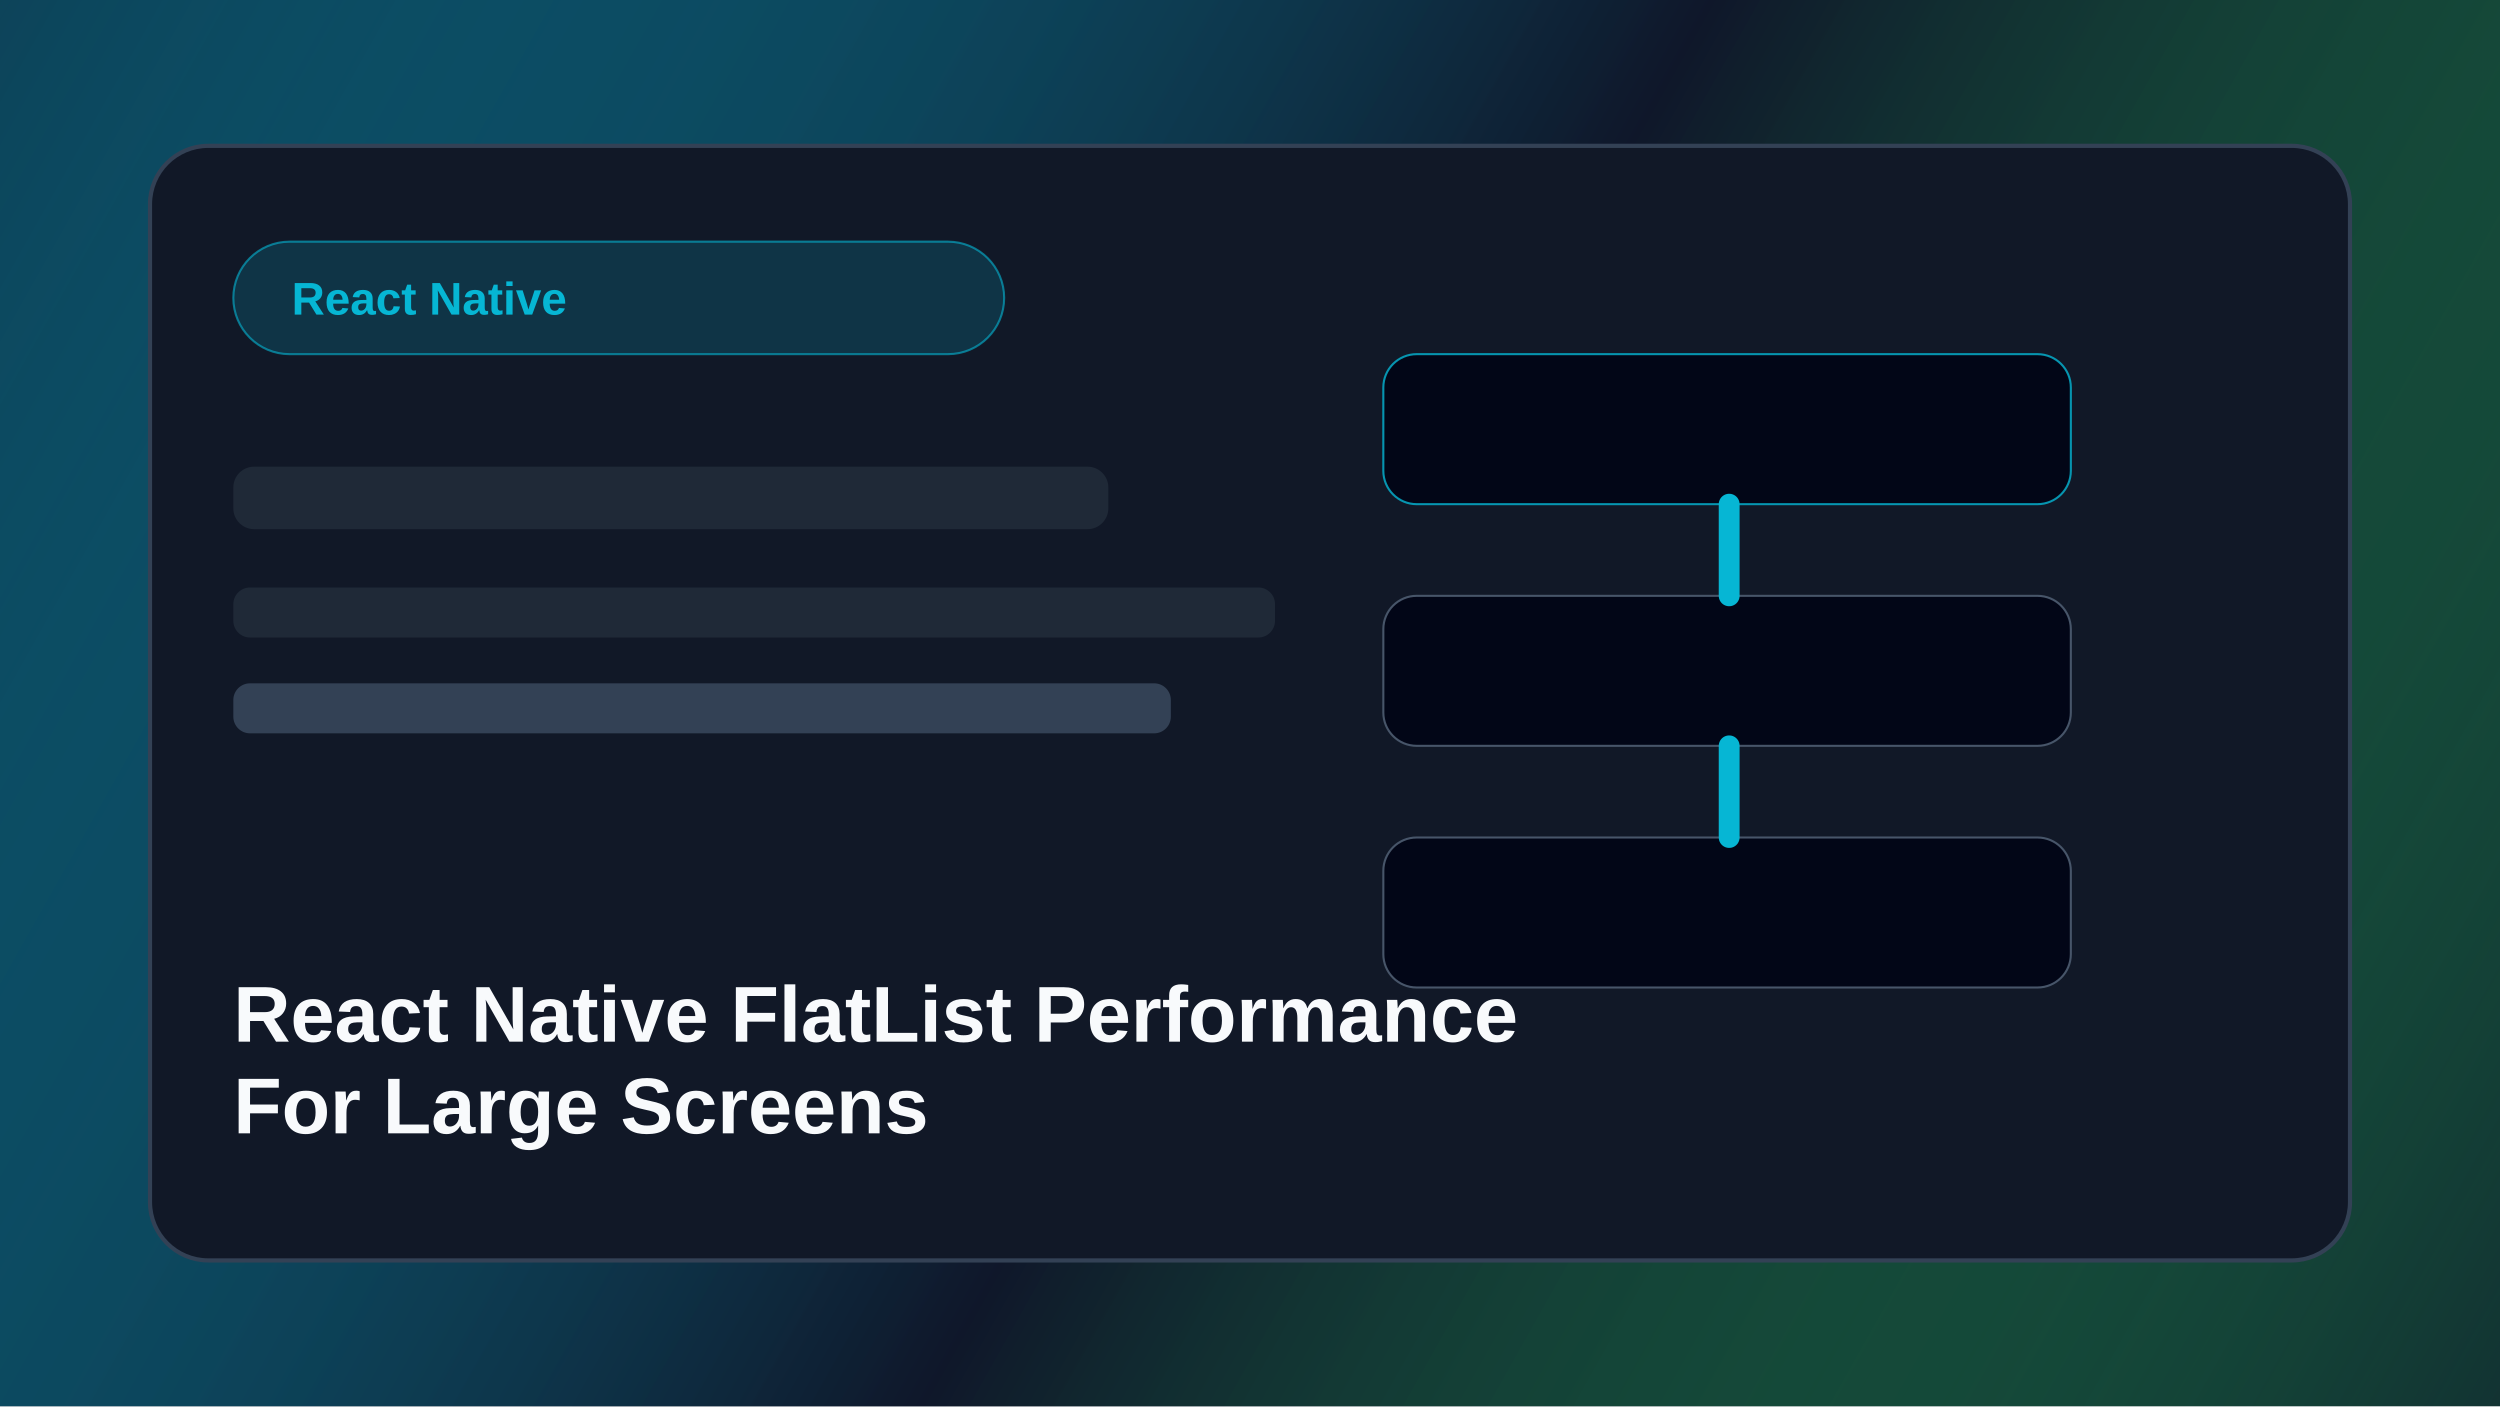
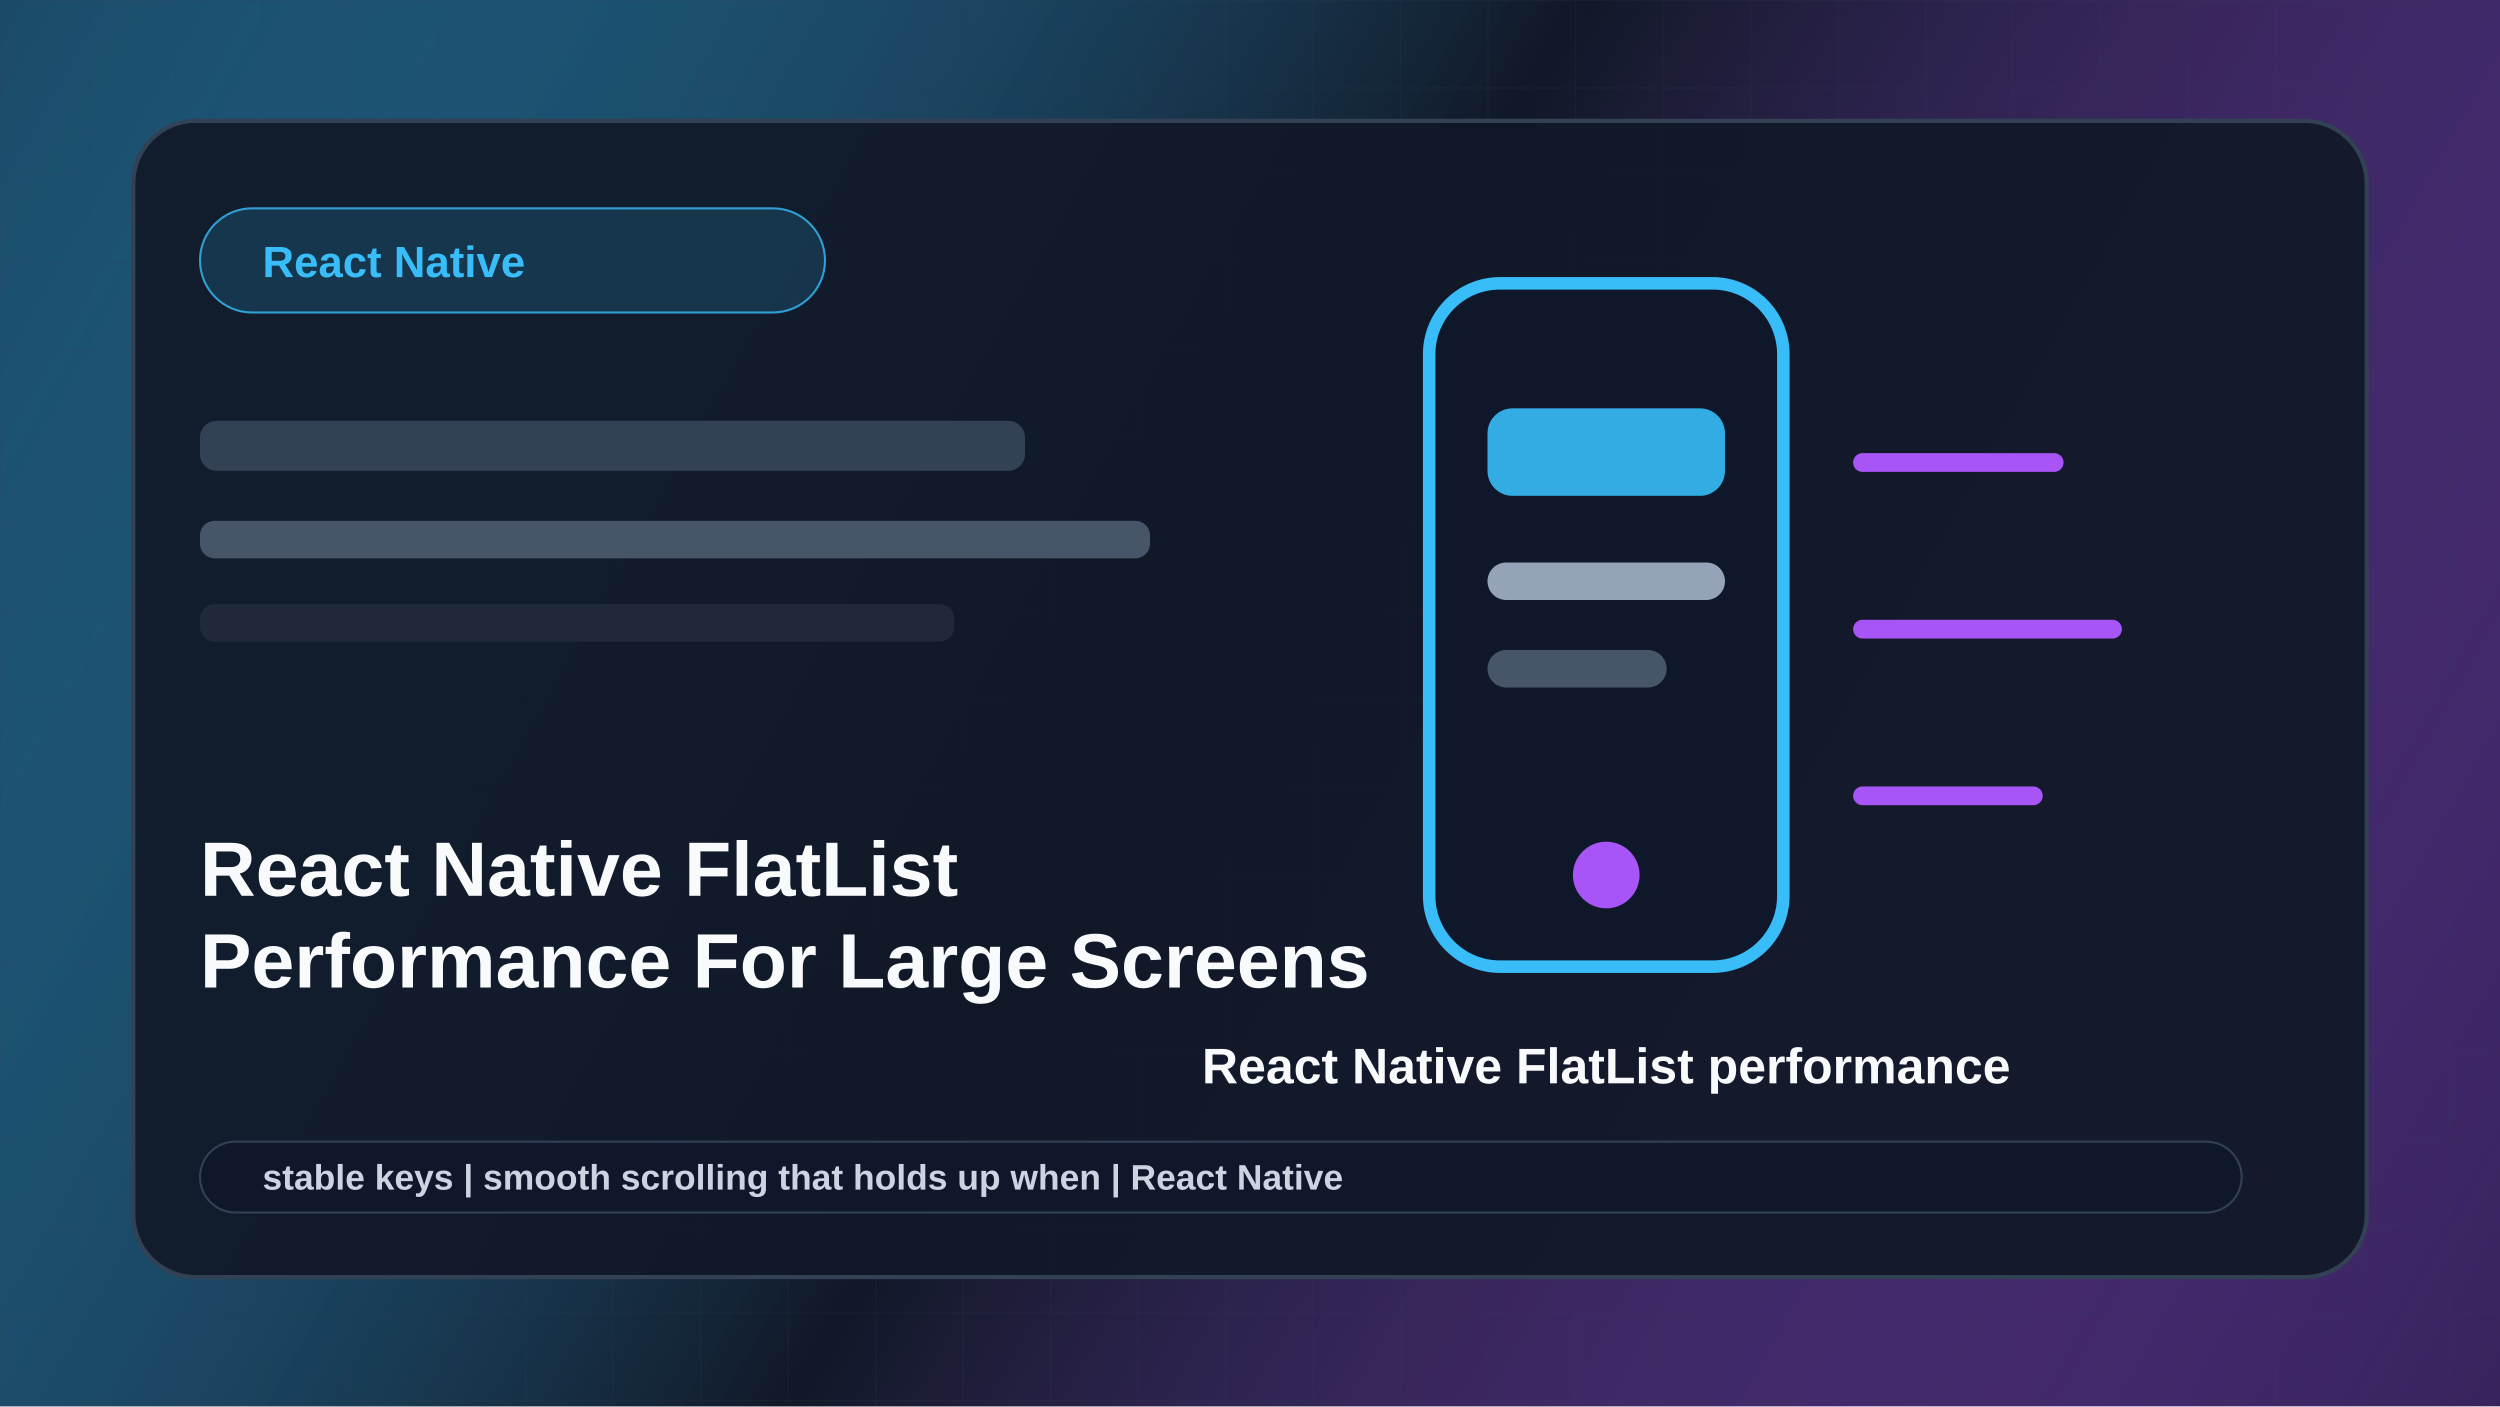
- <svg xmlns="http://www.w3.org/2000/svg" width="1200" height="675" viewBox="0 0 1200 675" fill="none">
-   <rect width="1200" height="675" fill="#0F172A" />
-   <rect width="1200" height="675" fill="url(#bg)" />
-   <rect x="72" y="70" width="1056" height="535" rx="28" fill="#111827" stroke="#334155" stroke-width="2" />
-   <rect x="112" y="116" width="370" height="54" rx="27" fill="#06B6D4" fill-opacity="0.18" stroke="#06B6D4" stroke-opacity="0.6" />
-   <text x="140" y="151" fill="#06B6D4" font-family="Arial, sans-serif" font-size="22" font-weight="700">React Native</text>
-   <rect x="112" y="224" width="420" height="30" rx="10" fill="#1F2937" />
-   <rect x="112" y="282" width="500" height="24" rx="8" fill="#1F2937" />
-   <rect x="112" y="328" width="450" height="24" rx="8" fill="#334155" />
-   <rect x="664" y="170" width="330" height="72" rx="16" fill="#020617" stroke="#06B6D4" stroke-opacity="0.8" />
-   <rect x="664" y="286" width="330" height="72" rx="16" fill="#020617" stroke="#475569" />
-   <rect x="664" y="402" width="330" height="72" rx="16" fill="#020617" stroke="#475569" />
-   <path d="M830 242V286" stroke="#06B6D4" stroke-width="10" stroke-linecap="round" />
-   <path d="M830 358V402" stroke="#06B6D4" stroke-width="10" stroke-linecap="round" />
-   <text x="112" y="500" fill="#F8FAFC" font-family="Arial, sans-serif" font-size="38" font-weight="700">React Native FlatList Performance</text>
-   <text x="112" y="544" fill="#F8FAFC" font-family="Arial, sans-serif" font-size="38" font-weight="700">For Large Screens</text>
+ <svg xmlns="http://www.w3.org/2000/svg" width="1200" height="675" viewBox="0 0 1200 675" role="img" aria-labelledby="title desc">
  <defs>
    <linearGradient id="bg" x1="0" y1="0" x2="1200" y2="675" gradientUnits="userSpaceOnUse">
-       <stop stop-color="#06B6D4" stop-opacity="0.28" />
-       <stop offset="0.52" stop-color="#0F172A" stop-opacity="0.96" />
-       <stop offset="1" stop-color="#22C55E" stop-opacity="0.16" />
+       <stop stop-color="#38BDF8" stop-opacity="0.34" />
+       <stop offset="0.48" stop-color="#111827" stop-opacity="1" />
+       <stop offset="1" stop-color="#A855F7" stop-opacity="0.28" />
    </linearGradient>
+     <pattern id="grid" width="42" height="42" patternUnits="userSpaceOnUse">
+       <path d="M42 0H0V42" fill="none" stroke="#334155" stroke-opacity="0.35" />
+     </pattern>
  </defs>
+   <rect width="1200" height="675" fill="#0B1020" />
+   <rect width="1200" height="675" fill="url(#bg)" />
+   <rect width="1200" height="675" fill="url(#grid)" opacity="0.55" />
+   <rect x="64" y="58" width="1072" height="555" rx="30" fill="#111827" fill-opacity="0.92" stroke="#334155" stroke-width="2" />
+   <rect x="96" y="100" width="300" height="50" rx="25" fill="#38BDF8" fill-opacity="0.16" stroke="#38BDF8" stroke-opacity="0.8" />
+   <text x="126" y="133" fill="#38BDF8" font-family="Arial, sans-serif" font-size="21" font-weight="800">React Native</text>
+   <rect x="96" y="202" width="396" height="24" rx="8" fill="#334155" />
+   <rect x="96" y="250" width="456" height="18" rx="7" fill="#475569" />
+   <rect x="96" y="290" width="362" height="18" rx="7" fill="#1F2937" />
+   <rect x="686" y="136" width="170" height="328" rx="34" fill="#0F172A" stroke="#38BDF8" stroke-width="6" />
+   <rect x="714" y="196" width="114" height="42" rx="12" fill="#38BDF8" fill-opacity="0.9" />
+   <rect x="714" y="270" width="114" height="18" rx="9" fill="#94A3B8" />
+   <rect x="714" y="312" width="86" height="18" rx="9" fill="#475569" />
+   <circle cx="771" cy="420" r="16" fill="#A855F7" />
+   <path d="M894 222h92M894 302h120M894 382h82" stroke="#A855F7" stroke-width="9" stroke-linecap="round" />
+   <text x="771" y="520" text-anchor="middle" fill="#F8FAFC" font-family="Arial" font-size="24" font-weight="700">React Native FlatList performance</text>
+   <rect x="96" y="548" width="980" height="34" rx="17" fill="#0F172A" stroke="#334155" />
+   <text x="126" y="571" fill="#CBD5E1" font-family="Arial, sans-serif" font-size="17" font-weight="700">stable keys  |  smooth scrolling that holds up when  |  React Native</text>
+   <text x="96" y="430" fill="#F8FAFC" font-family="Arial, sans-serif" font-size="37" font-weight="800">React Native FlatList</text>
+   <text x="96" y="474" fill="#F8FAFC" font-family="Arial, sans-serif" font-size="37" font-weight="800">Performance For Large Screens</text>
</svg>
